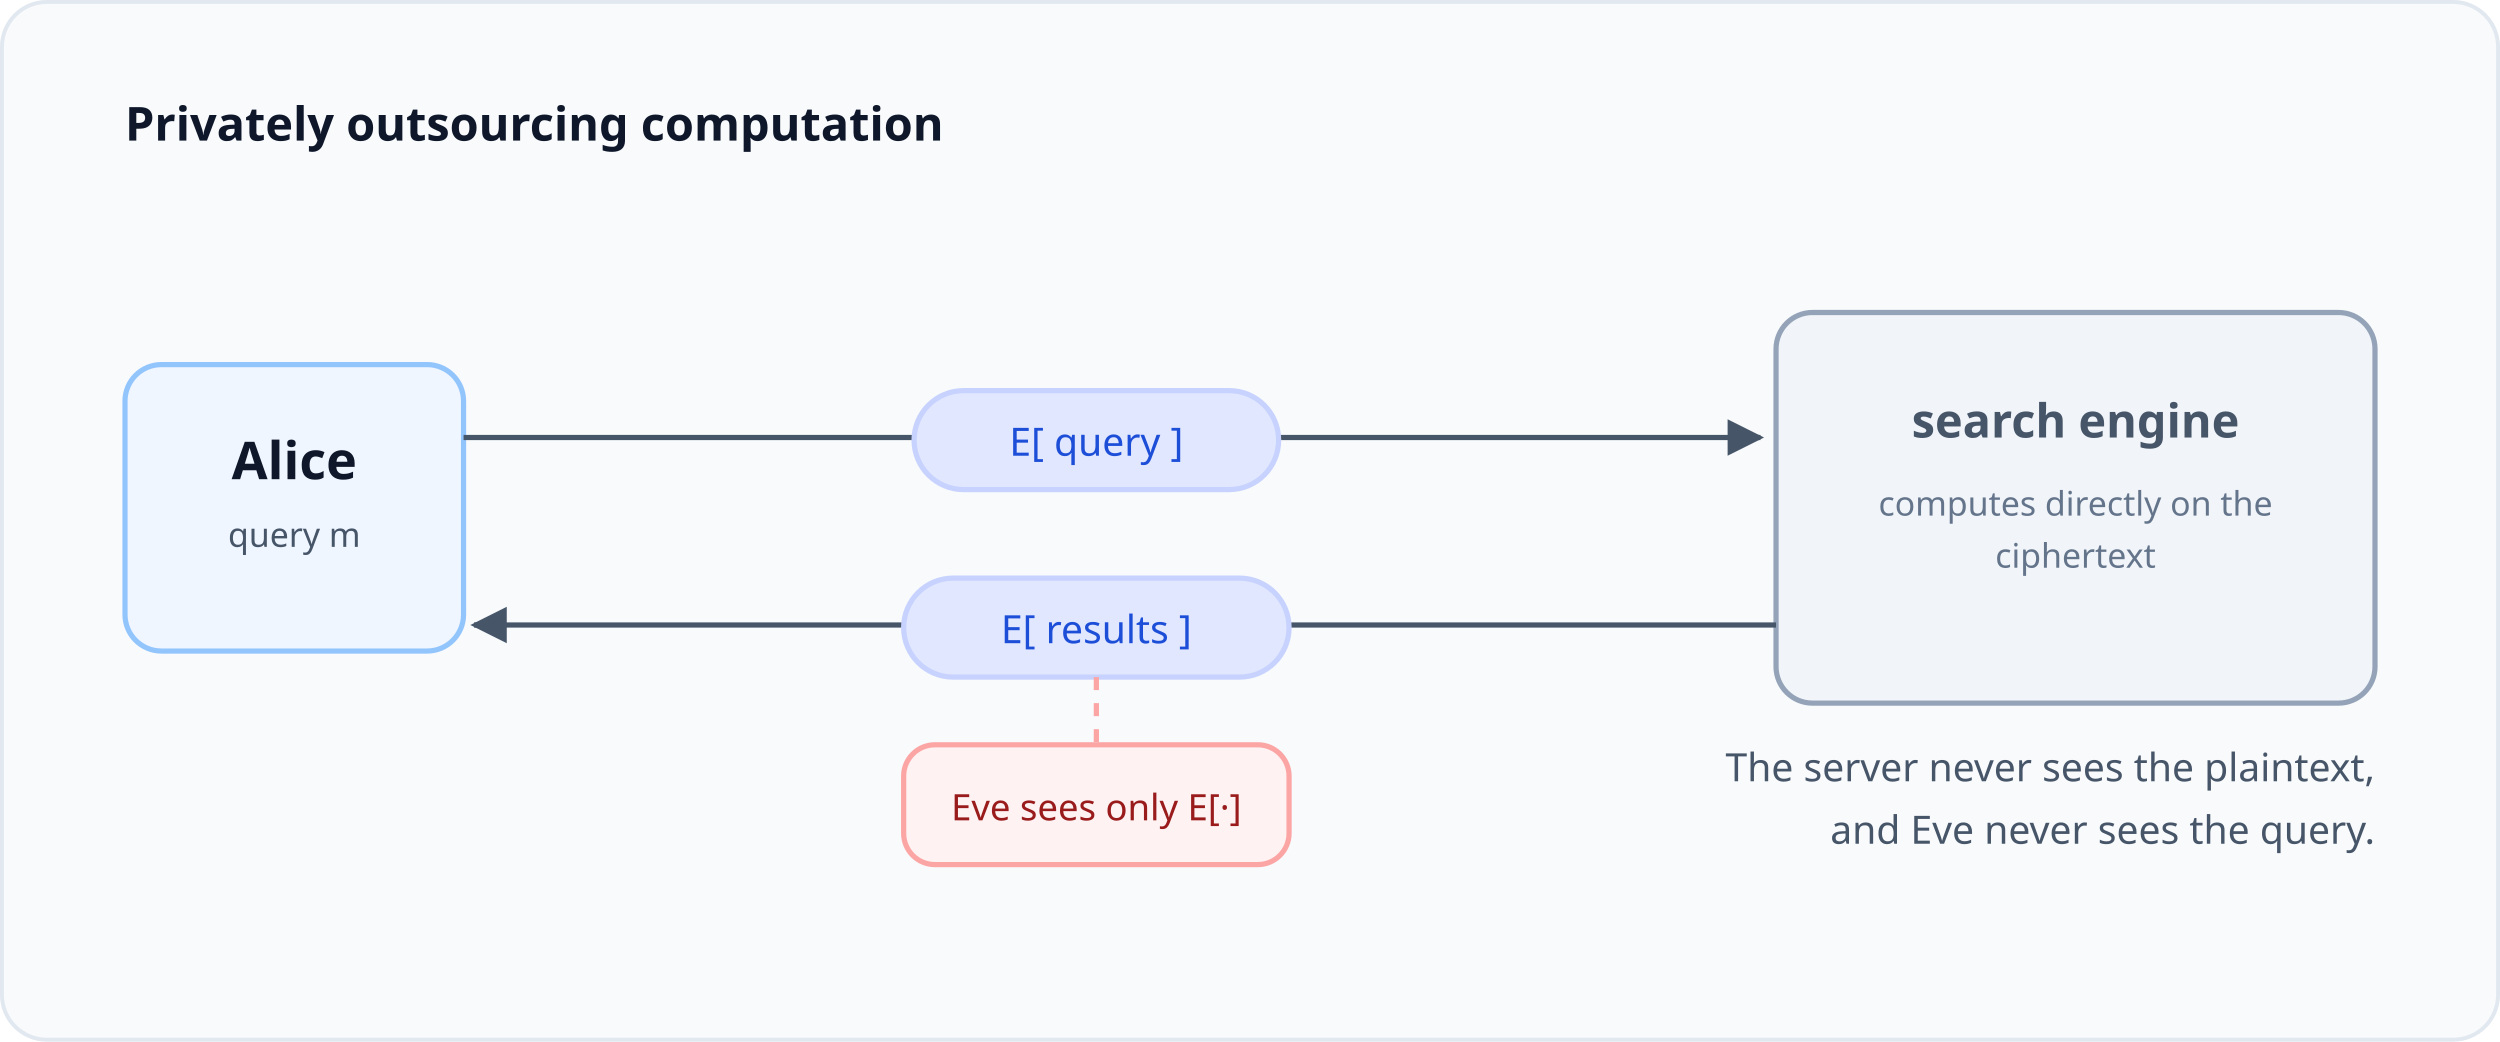
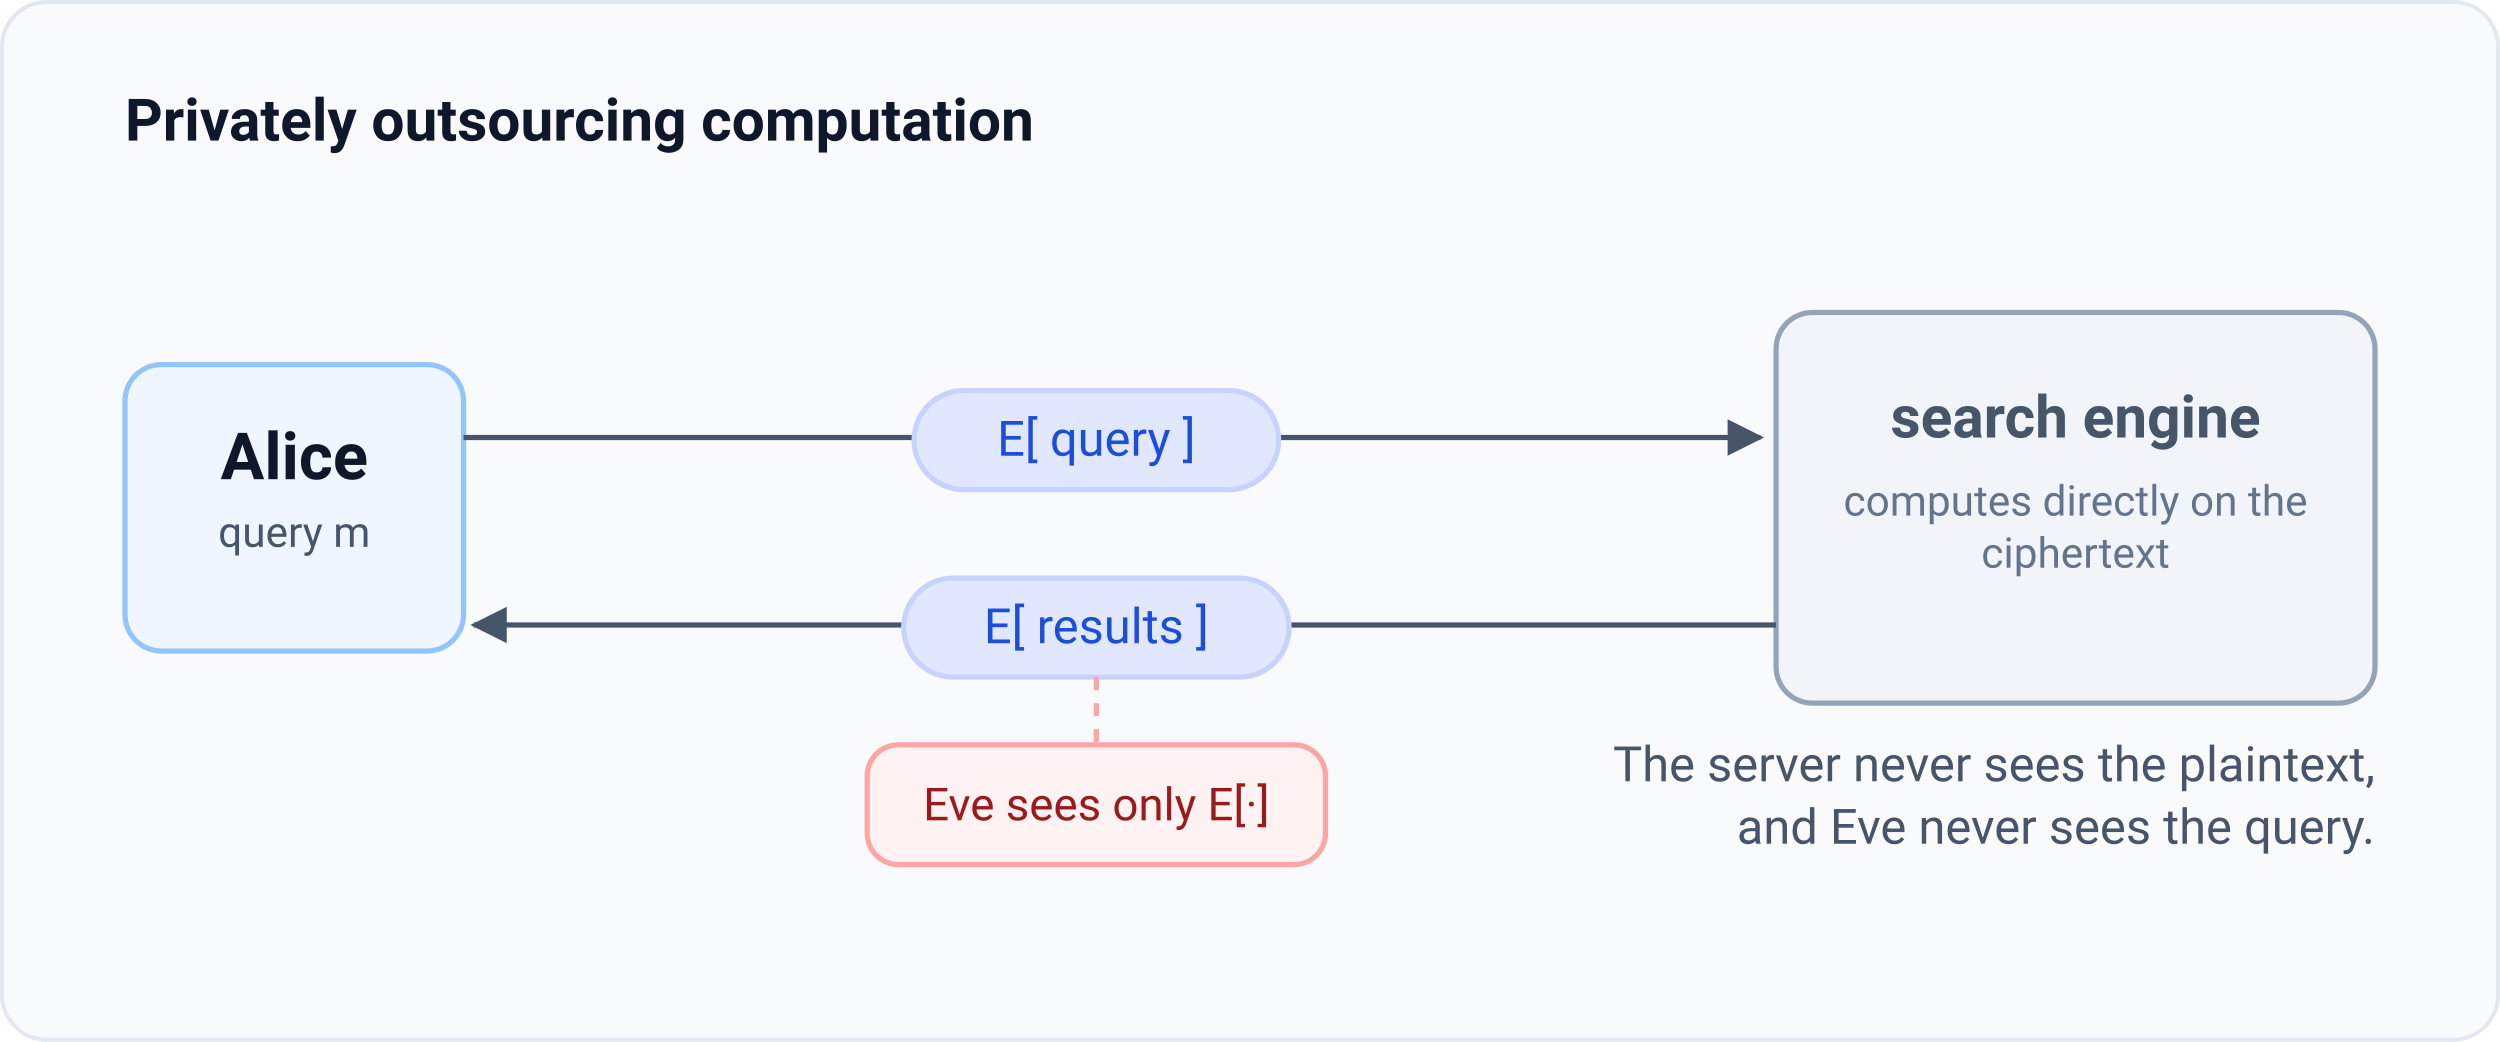
- <svg xmlns="http://www.w3.org/2000/svg" viewBox="0 0 960 400" width="960" height="400" font-family="sans-serif" role="img" aria-labelledby="t d">
+ <svg xmlns="http://www.w3.org/2000/svg" viewBox="0 0 960 400" width="960" height="400" font-family="'Segoe UI', 'Segoe UI Symbol', Roboto, 'Helvetica Neue', Arial, 'DejaVu Sans', sans-serif" role="img" aria-labelledby="t d">
  <defs>
    <marker id="arrow" viewBox="0 0 10 10" refX="9" refY="5" markerWidth="7" markerHeight="7" orient="auto-start-reverse">
      <path d="M0,0 L10,5 L0,10 z" fill="#475569" />
    </marker>
  </defs>
  <rect width="960" height="400" rx="18" fill="#f8fafc" />
  <rect x="0.75" y="0.75" width="958.5" height="398.5" rx="17.25" fill="none" stroke="#e2e8f0" stroke-width="1.5" />
-   <text x="48" y="54" font-size="18" font-weight="700" fill="#0f172a">Privately outsourcing computation</text>
+   <text x="48" y="54" font-size="22.5" font-weight="700" fill="#0f172a">Privately outsourcing computation</text>
  <rect x="48" y="140" width="130" height="110" rx="14" fill="#eff6ff" stroke="#93c5fd" stroke-width="2" />
-   <text x="113" y="184" font-size="20" font-weight="700" fill="#0f172a" text-anchor="middle">Alice</text>
-   <text x="113" y="210" font-size="13" fill="#475569" text-anchor="middle">query m</text>
+   <text x="113" y="184" font-size="25" font-weight="700" fill="#0f172a" text-anchor="middle">Alice</text>
+   <text x="113" y="210" font-size="16.25" fill="#475569" text-anchor="middle">query m</text>
  <line x1="178" y1="168" x2="676" y2="168" stroke="#475569" stroke-width="2" marker-end="url(#arrow)" />
  <rect x="351" y="150" width="140" height="38" rx="19" fill="#e0e7ff" stroke="#c7d2fe" stroke-width="2" />
-   <text x="421" y="175" font-size="15" fill="#1d4ed8" text-anchor="middle">E[ query ]</text>
+   <text x="421" y="175" font-size="18.75" fill="#1d4ed8" text-anchor="middle">E[ query ]</text>
  <rect x="682" y="120" width="230" height="150" rx="14" fill="#f1f5f9" stroke="#94a3b8" stroke-width="2" />
-   <text x="797" y="168" font-size="18" font-weight="700" fill="#475569" text-anchor="middle">search engine</text>
-   <text x="797" y="198" font-size="13" fill="#64748b" text-anchor="middle">computes directly on the</text>
-   <text x="797" y="218" font-size="13" fill="#64748b" text-anchor="middle">ciphertext</text>
+   <text x="797" y="168" font-size="22.5" font-weight="700" fill="#475569" text-anchor="middle">search engine</text>
+   <text x="797" y="198" font-size="16.25" fill="#64748b" text-anchor="middle">computes directly on the</text>
+   <text x="797" y="218" font-size="16.25" fill="#64748b" text-anchor="middle">ciphertext</text>
  <line x1="682" y1="240" x2="182" y2="240" stroke="#475569" stroke-width="2" marker-end="url(#arrow)" />
  <rect x="347" y="222" width="148" height="38" rx="19" fill="#e0e7ff" stroke="#c7d2fe" stroke-width="2" />
-   <text x="421" y="247" font-size="15" fill="#1d4ed8" text-anchor="middle">E[ results ]</text>
+   <text x="421" y="247" font-size="18.75" fill="#1d4ed8" text-anchor="middle">E[ results ]</text>
  <line x1="421" y1="260" x2="421" y2="286" stroke="#fca5a5" stroke-width="2" stroke-dasharray="5 5" />
-   <rect x="347" y="286" width="148" height="46" rx="12" fill="#fef2f2" stroke="#fca5a5" stroke-width="2" />
-   <text x="421" y="315" font-size="14" fill="#991b1b" text-anchor="middle">Eve sees only E[·]</text>
-   <text x="912" y="300" font-size="15" fill="#475569" text-anchor="end">The server never sees the plaintext,</text>
-   <text x="912" y="324" font-size="15" fill="#475569" text-anchor="end">and Eve never sees the query.</text>
+   <rect x="333" y="286" width="176" height="46" rx="12" fill="#fef2f2" stroke="#fca5a5" stroke-width="2" />
+   <text x="421" y="315" font-size="17.5" fill="#991b1b" text-anchor="middle">Eve sees only E[·]</text>
+   <text x="912" y="300" font-size="18.75" fill="#475569" text-anchor="end">The server never sees the plaintext,</text>
+   <text x="912" y="324" font-size="18.75" fill="#475569" text-anchor="end">and Eve never sees the query.</text>
</svg>
